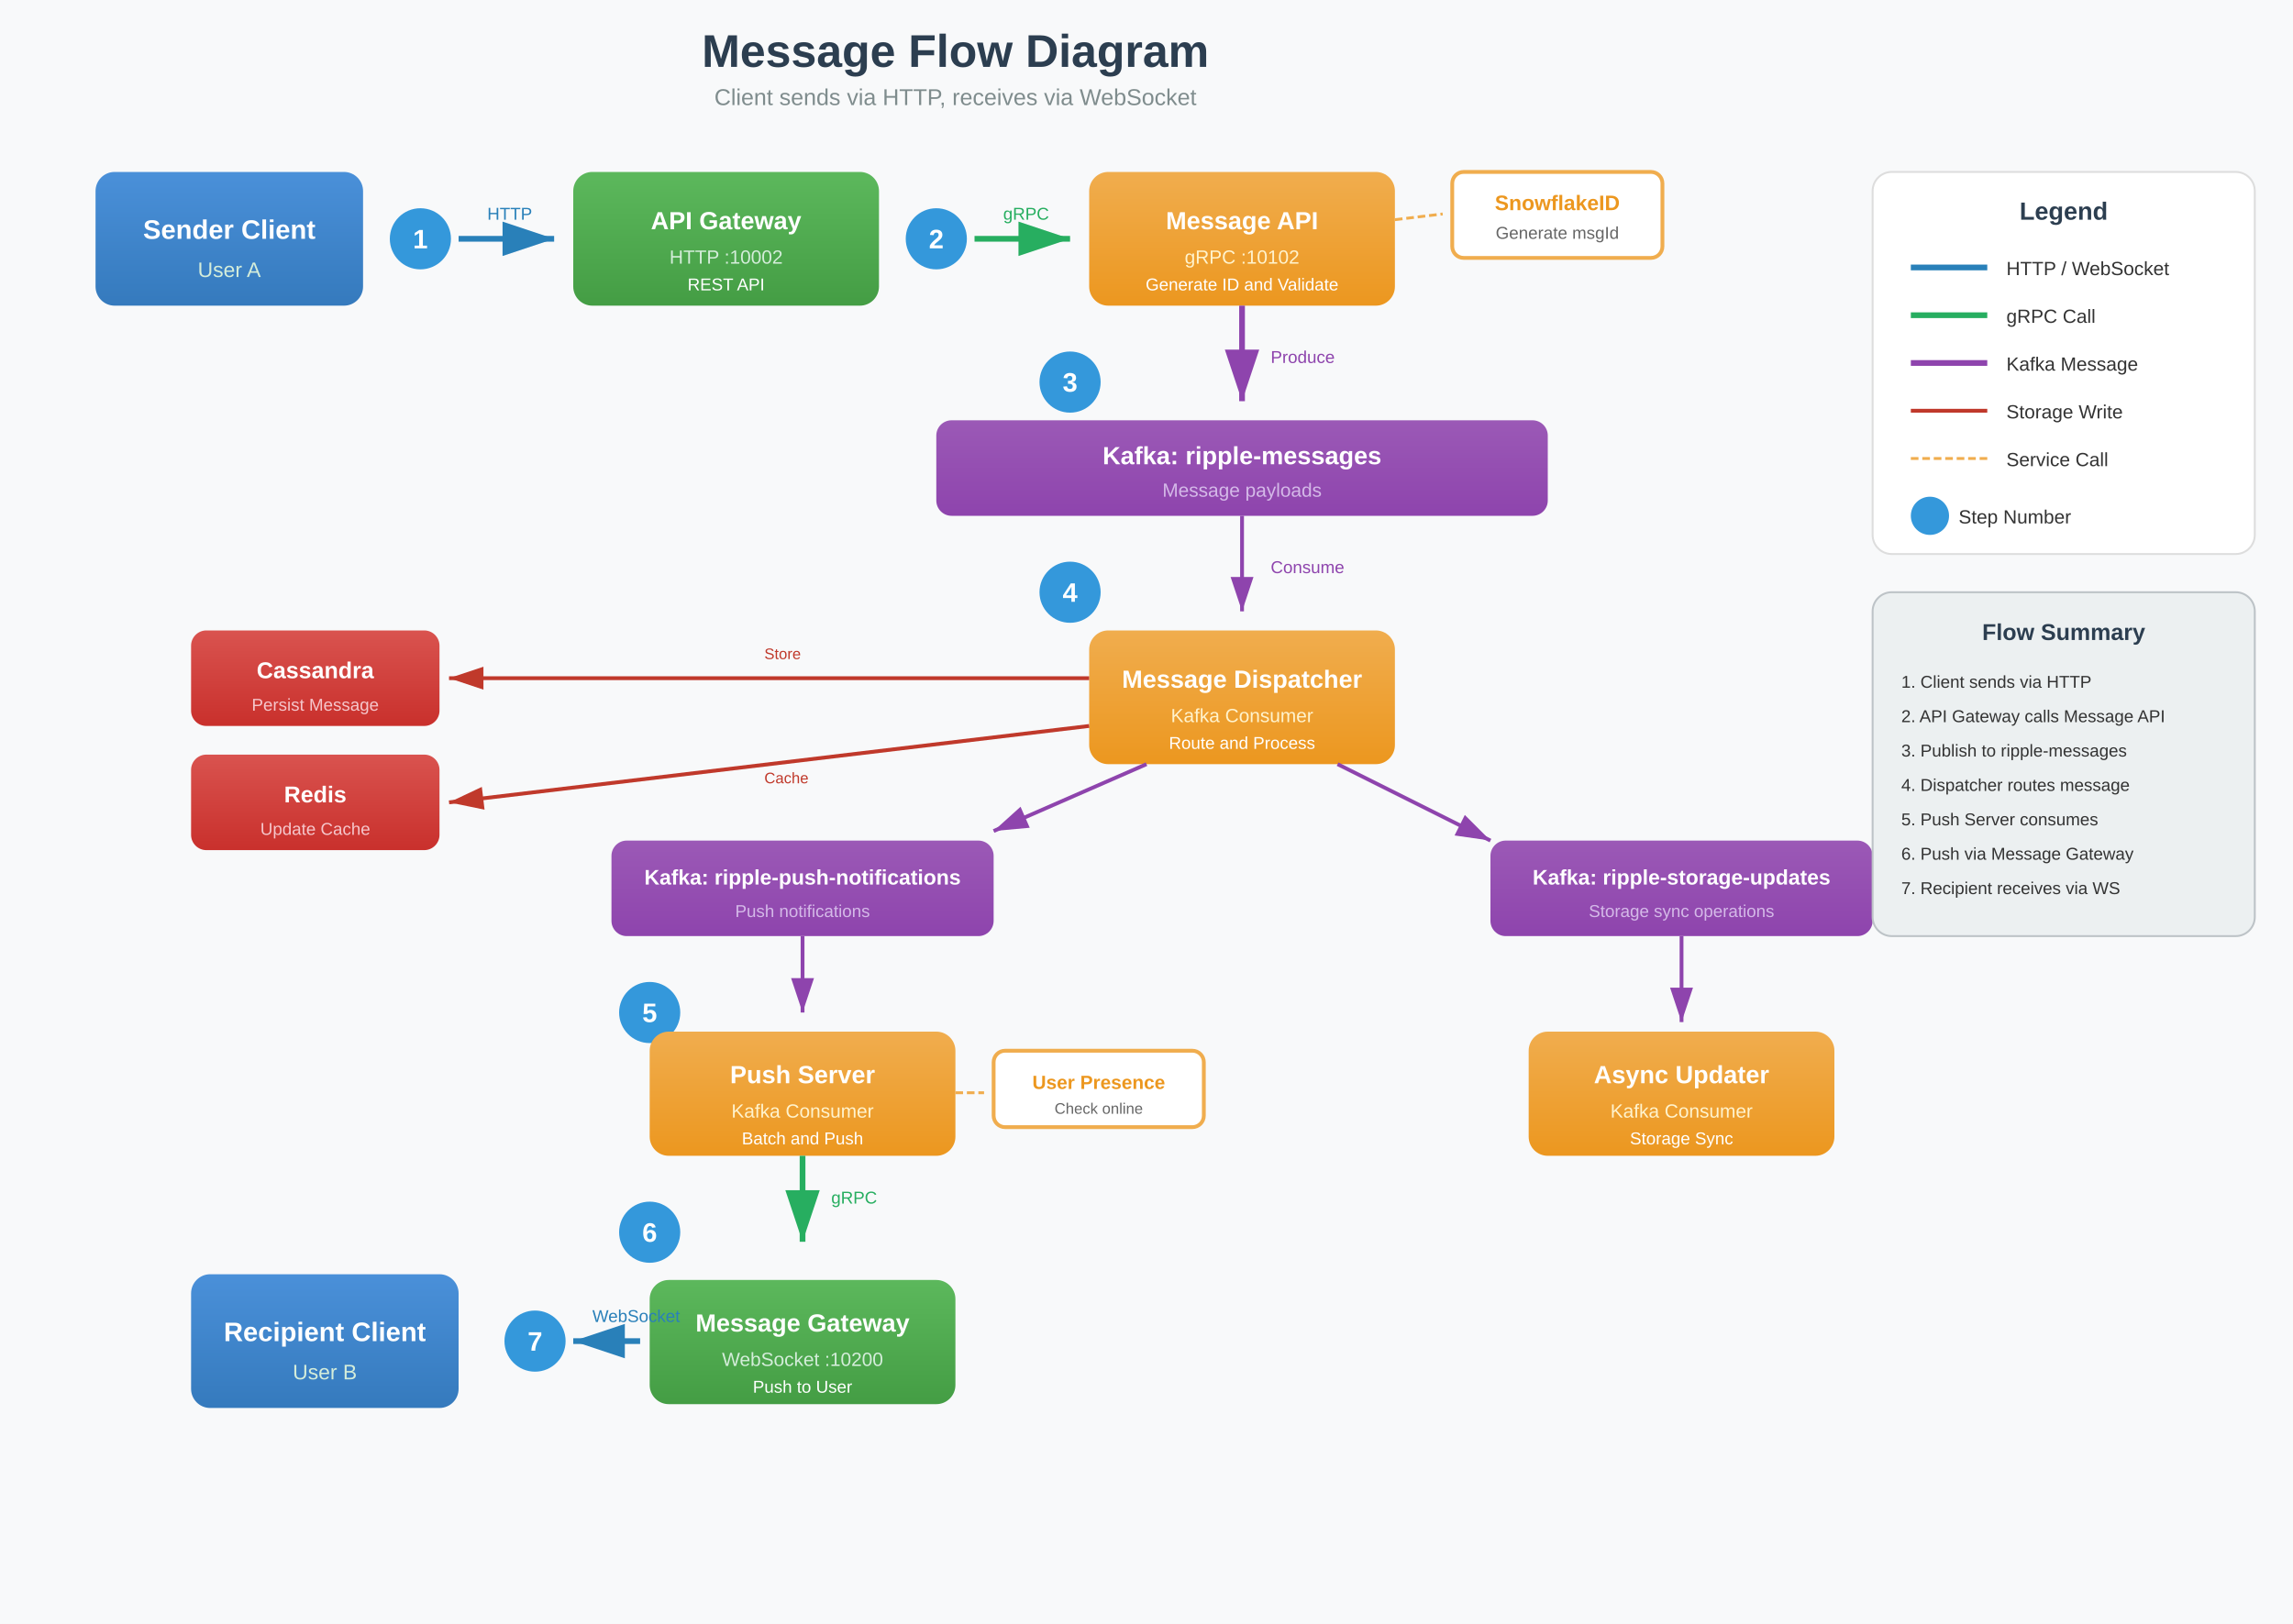
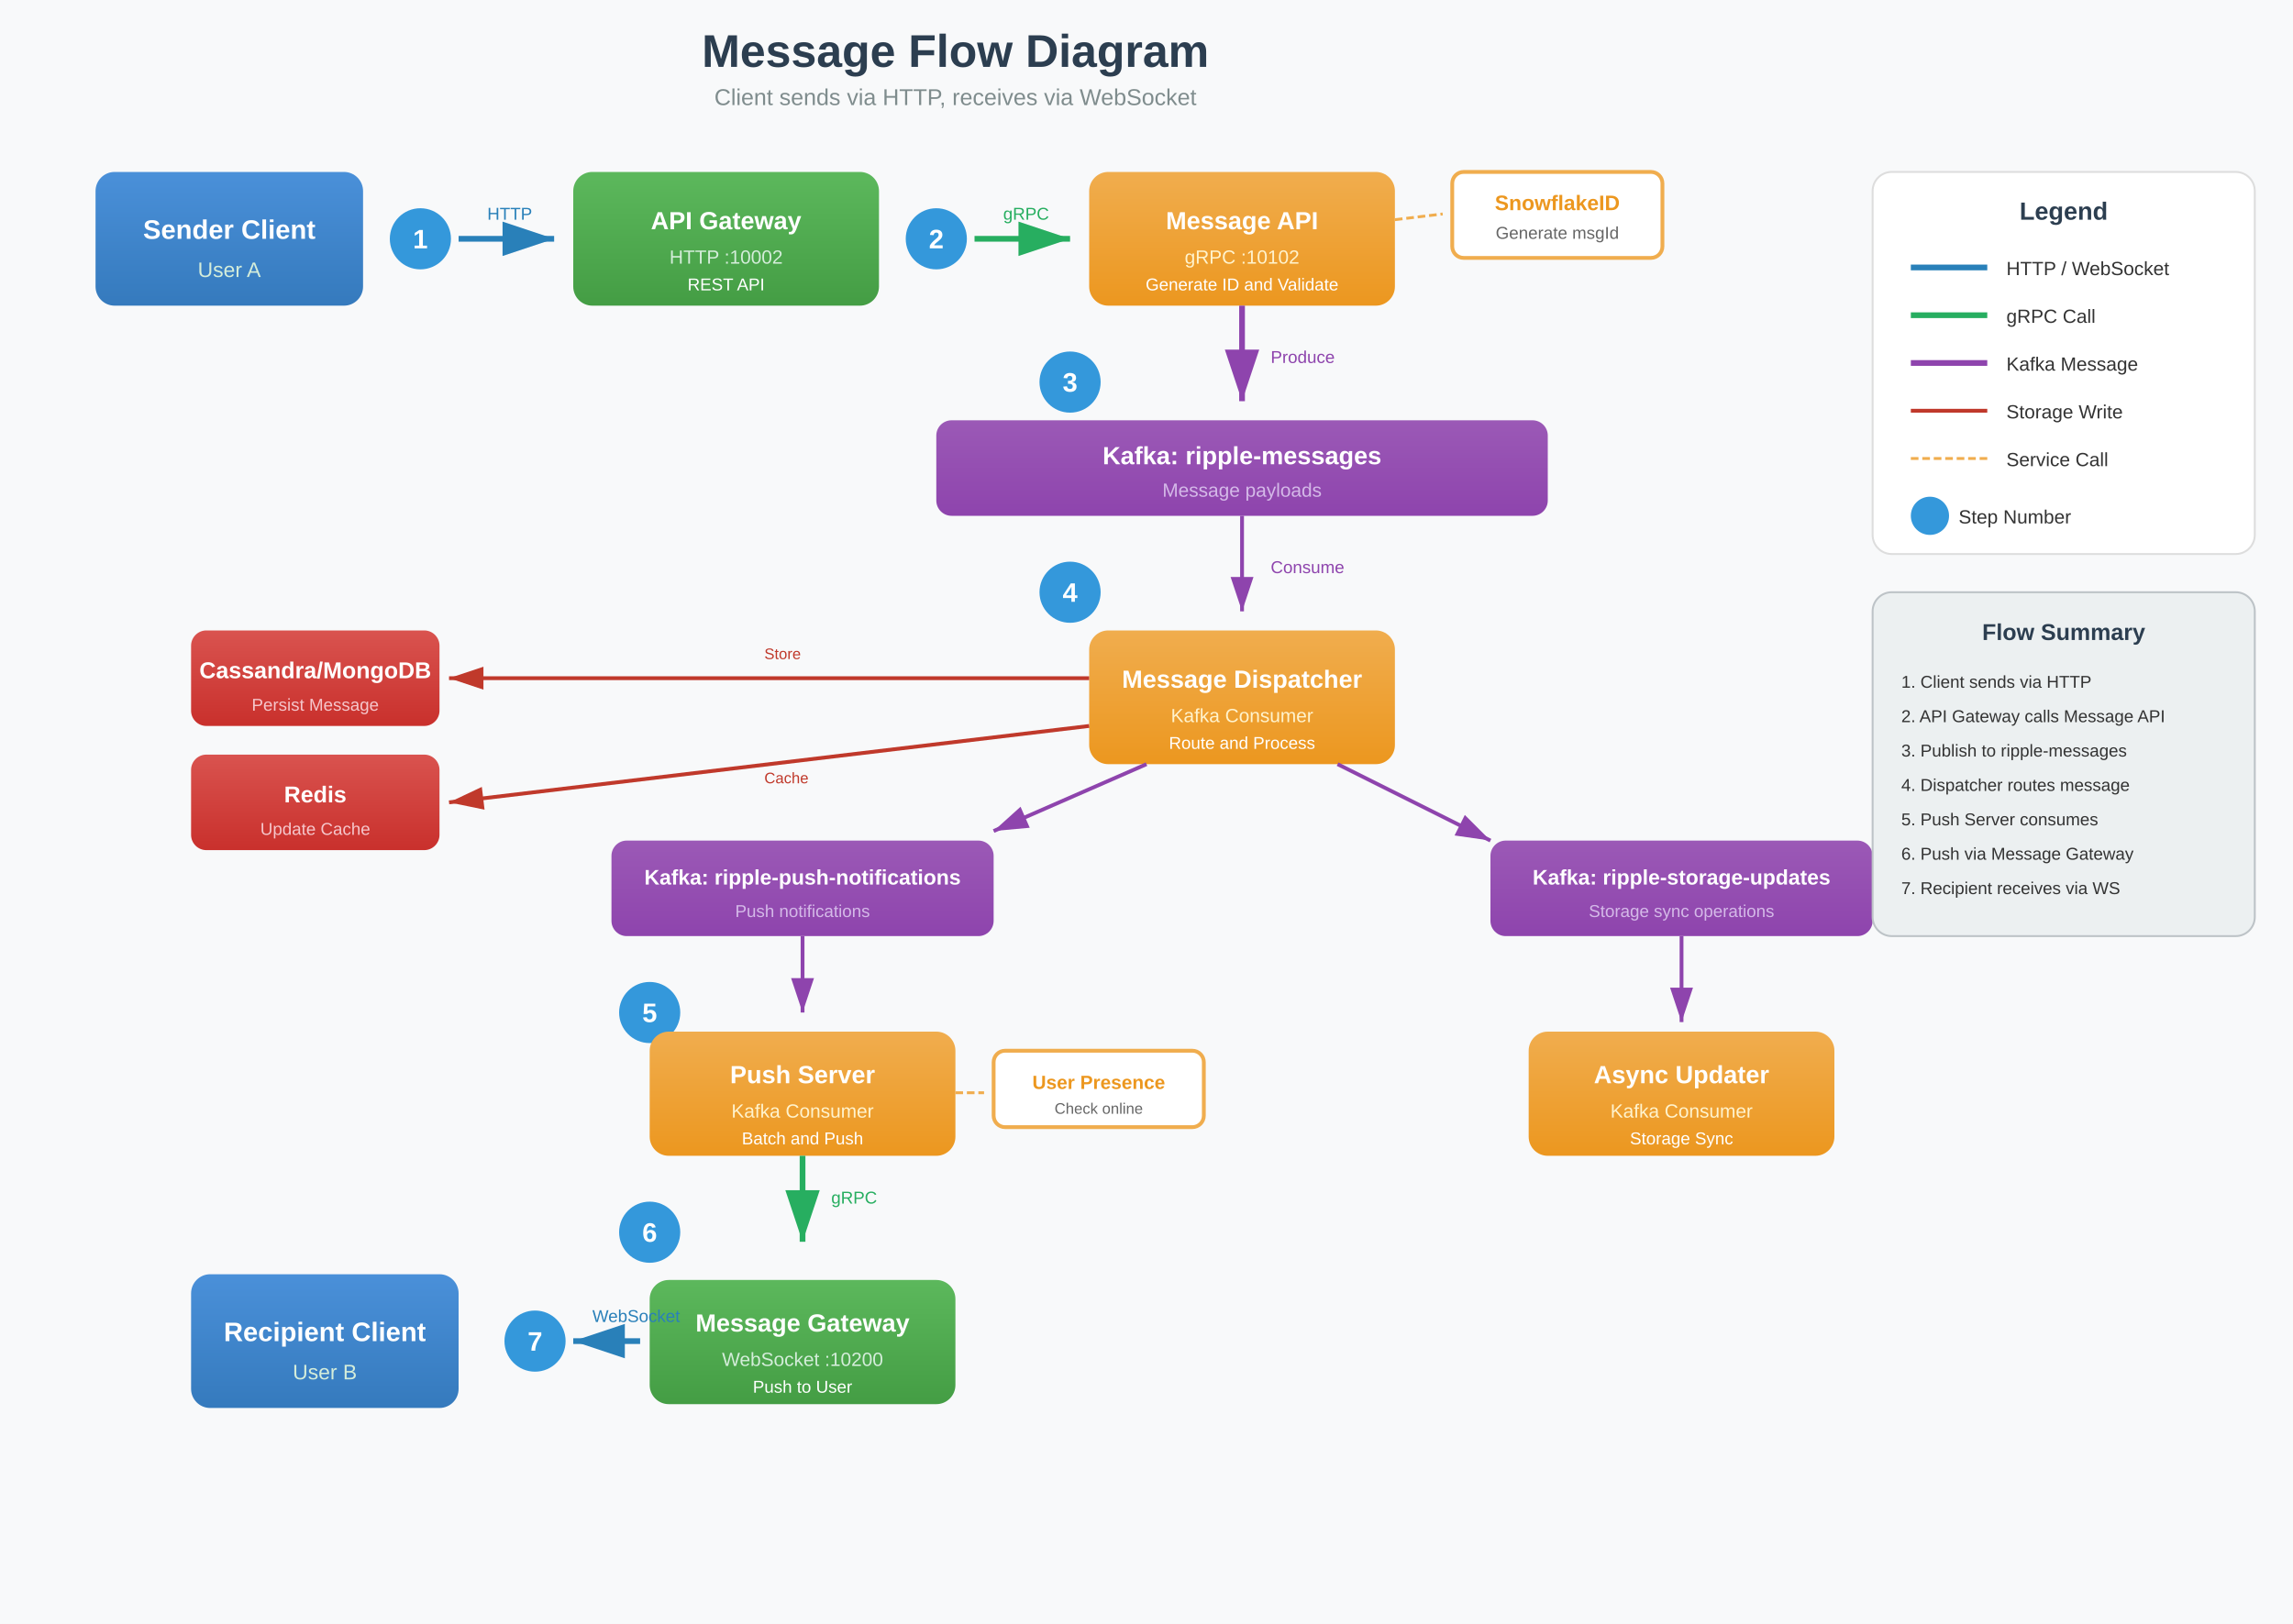
<svg xmlns="http://www.w3.org/2000/svg" viewBox="0 0 1200 850" font-family="Arial, sans-serif">
  <defs>
    <linearGradient id="clientGrad" x1="0%" y1="0%" x2="0%" y2="100%">
      <stop offset="0%" style="stop-color:#4A90D9;stop-opacity:1" />
      <stop offset="100%" style="stop-color:#357ABD;stop-opacity:1" />
    </linearGradient>
    <linearGradient id="gatewayGrad" x1="0%" y1="0%" x2="0%" y2="100%">
      <stop offset="0%" style="stop-color:#5CB85C;stop-opacity:1" />
      <stop offset="100%" style="stop-color:#449D44;stop-opacity:1" />
    </linearGradient>
    <linearGradient id="serviceGrad" x1="0%" y1="0%" x2="0%" y2="100%">
      <stop offset="0%" style="stop-color:#F0AD4E;stop-opacity:1" />
      <stop offset="100%" style="stop-color:#EC971F;stop-opacity:1" />
    </linearGradient>
    <linearGradient id="infraGrad" x1="0%" y1="0%" x2="0%" y2="100%">
      <stop offset="0%" style="stop-color:#D9534F;stop-opacity:1" />
      <stop offset="100%" style="stop-color:#C9302C;stop-opacity:1" />
    </linearGradient>
    <linearGradient id="kafkaGrad" x1="0%" y1="0%" x2="0%" y2="100%">
      <stop offset="0%" style="stop-color:#9B59B6;stop-opacity:1" />
      <stop offset="100%" style="stop-color:#8E44AD;stop-opacity:1" />
    </linearGradient>
    <marker id="arrow" markerWidth="10" markerHeight="10" refX="9" refY="3" orient="auto" markerUnits="strokeWidth">
      <path d="M0,0 L0,6 L9,3 z" fill="#2980b9" />
    </marker>
    <marker id="arrowGreen" markerWidth="10" markerHeight="10" refX="9" refY="3" orient="auto" markerUnits="strokeWidth">
      <path d="M0,0 L0,6 L9,3 z" fill="#27ae60" />
    </marker>
    <marker id="arrowPurple" markerWidth="10" markerHeight="10" refX="9" refY="3" orient="auto" markerUnits="strokeWidth">
      <path d="M0,0 L0,6 L9,3 z" fill="#8e44ad" />
    </marker>
    <marker id="arrowRed" markerWidth="10" markerHeight="10" refX="9" refY="3" orient="auto" markerUnits="strokeWidth">
      <path d="M0,0 L0,6 L9,3 z" fill="#c0392b" />
    </marker>
  </defs>
  <rect width="1200" height="850" fill="#f8f9fa" />
-   <text x="500" y="35" text-anchor="middle" font-size="24" font-weight="bold" fill="#2c3e50">Message Flow Diagram</text>
-   <text x="500" y="55" text-anchor="middle" font-size="12" fill="#7f8c8d">Client sends via HTTP, receives via WebSocket</text>
+   <text x="500" y="35" text-anchor="middle" font-size="24" font-weight="bold" fill="#2c3e50">Message Flow Diagram
+     </text>
+   <text x="500" y="55" text-anchor="middle" font-size="12" fill="#7f8c8d">Client sends via HTTP, receives via
+         WebSocket
+     </text>
  <rect x="50" y="90" width="140" height="70" rx="10" fill="url(#clientGrad)" />
  <text x="120" y="125" text-anchor="middle" font-size="14" font-weight="bold" fill="white">Sender Client</text>
  <text x="120" y="145" text-anchor="middle" font-size="11" fill="#d4edda">User A</text>
  <circle cx="220" cy="125" r="16" fill="#3498db" />
  <text x="220" y="130" text-anchor="middle" font-size="14" font-weight="bold" fill="white">1</text>
  <line x1="240" y1="125" x2="290" y2="125" stroke="#2980b9" stroke-width="3" marker-end="url(#arrow)" />
  <text x="255" y="115" font-size="9" fill="#2980b9">HTTP</text>
  <rect x="300" y="90" width="160" height="70" rx="10" fill="url(#gatewayGrad)" />
  <text x="380" y="120" text-anchor="middle" font-size="13" font-weight="bold" fill="white">API Gateway</text>
  <text x="380" y="138" text-anchor="middle" font-size="10" fill="#d4edda">HTTP :10002</text>
  <text x="380" y="152" text-anchor="middle" font-size="9" fill="white">REST API</text>
  <circle cx="490" cy="125" r="16" fill="#3498db" />
  <text x="490" y="130" text-anchor="middle" font-size="14" font-weight="bold" fill="white">2</text>
  <line x1="510" y1="125" x2="560" y2="125" stroke="#27ae60" stroke-width="3" marker-end="url(#arrowGreen)" />
  <text x="525" y="115" font-size="9" fill="#27ae60">gRPC</text>
  <rect x="570" y="90" width="160" height="70" rx="10" fill="url(#serviceGrad)" />
  <text x="650" y="120" text-anchor="middle" font-size="13" font-weight="bold" fill="white">Message API</text>
  <text x="650" y="138" text-anchor="middle" font-size="10" fill="#fff3cd">gRPC :10102</text>
  <text x="650" y="152" text-anchor="middle" font-size="9" fill="white">Generate ID and Validate</text>
  <rect x="760" y="90" width="110" height="45" rx="6" fill="#fff" stroke="#F0AD4E" stroke-width="2" />
  <text x="815" y="110" text-anchor="middle" font-size="11" font-weight="bold" fill="#EC971F">SnowflakeID</text>
  <text x="815" y="125" text-anchor="middle" font-size="9" fill="#666">Generate msgId</text>
  <line x1="730" y1="115" x2="755" y2="112" stroke="#F0AD4E" stroke-width="1.5" stroke-dasharray="4,2" />
  <circle cx="560" cy="200" r="16" fill="#3498db" />
  <text x="560" y="205" text-anchor="middle" font-size="14" font-weight="bold" fill="white">3</text>
  <line x1="650" y1="160" x2="650" y2="210" stroke="#8e44ad" stroke-width="3" marker-end="url(#arrowPurple)" />
  <text x="665" y="190" font-size="9" fill="#8e44ad">Produce</text>
  <rect x="490" y="220" width="320" height="50" rx="8" fill="url(#kafkaGrad)" />
-   <text x="650" y="243" text-anchor="middle" font-size="13" font-weight="bold" fill="white">Kafka: ripple-messages</text>
+   <text x="650" y="243" text-anchor="middle" font-size="13" font-weight="bold" fill="white">Kafka: ripple-messages
+     </text>
  <text x="650" y="260" text-anchor="middle" font-size="10" fill="#d4b9e8">Message payloads</text>
  <circle cx="560" cy="310" r="16" fill="#3498db" />
  <text x="560" y="315" text-anchor="middle" font-size="14" font-weight="bold" fill="white">4</text>
  <line x1="650" y1="270" x2="650" y2="320" stroke="#8e44ad" stroke-width="2" marker-end="url(#arrowPurple)" />
  <text x="665" y="300" font-size="9" fill="#8e44ad">Consume</text>
  <rect x="570" y="330" width="160" height="70" rx="10" fill="url(#serviceGrad)" />
  <text x="650" y="360" text-anchor="middle" font-size="13" font-weight="bold" fill="white">Message Dispatcher</text>
  <text x="650" y="378" text-anchor="middle" font-size="10" fill="#fff3cd">Kafka Consumer</text>
  <text x="650" y="392" text-anchor="middle" font-size="9" fill="white">Route and Process</text>
  <rect x="100" y="330" width="130" height="50" rx="8" fill="url(#infraGrad)" />
-   <text x="165" y="355" text-anchor="middle" font-size="12" font-weight="bold" fill="white">Cassandra</text>
+   <text x="165" y="355" text-anchor="middle" font-size="12" font-weight="bold" fill="white">Cassandra/MongoDB</text>
  <text x="165" y="372" text-anchor="middle" font-size="9" fill="#f5c6cb">Persist Message</text>
  <line x1="570" y1="355" x2="235" y2="355" stroke="#c0392b" stroke-width="2" marker-end="url(#arrowRed)" />
  <text x="400" y="345" font-size="8" fill="#c0392b">Store</text>
  <rect x="100" y="395" width="130" height="50" rx="8" fill="url(#infraGrad)" />
  <text x="165" y="420" text-anchor="middle" font-size="12" font-weight="bold" fill="white">Redis</text>
  <text x="165" y="437" text-anchor="middle" font-size="9" fill="#f5c6cb">Update Cache</text>
  <line x1="570" y1="380" x2="235" y2="420" stroke="#c0392b" stroke-width="2" marker-end="url(#arrowRed)" />
  <text x="400" y="410" font-size="8" fill="#c0392b">Cache</text>
  <rect x="320" y="440" width="200" height="50" rx="8" fill="url(#kafkaGrad)" />
-   <text x="420" y="463" text-anchor="middle" font-size="11" font-weight="bold" fill="white">Kafka: ripple-push-notifications</text>
+   <text x="420" y="463" text-anchor="middle" font-size="11" font-weight="bold" fill="white">Kafka:
+         ripple-push-notifications
+     </text>
  <text x="420" y="480" text-anchor="middle" font-size="9" fill="#d4b9e8">Push notifications</text>
  <line x1="600" y1="400" x2="520" y2="435" stroke="#8e44ad" stroke-width="2" marker-end="url(#arrowPurple)" />
  <rect x="780" y="440" width="200" height="50" rx="8" fill="url(#kafkaGrad)" />
-   <text x="880" y="463" text-anchor="middle" font-size="11" font-weight="bold" fill="white">Kafka: ripple-storage-updates</text>
+   <text x="880" y="463" text-anchor="middle" font-size="11" font-weight="bold" fill="white">Kafka:
+         ripple-storage-updates
+     </text>
  <text x="880" y="480" text-anchor="middle" font-size="9" fill="#d4b9e8">Storage sync operations</text>
  <line x1="700" y1="400" x2="780" y2="440" stroke="#8e44ad" stroke-width="2" marker-end="url(#arrowPurple)" />
  <circle cx="340" cy="530" r="16" fill="#3498db" />
  <text x="340" y="535" text-anchor="middle" font-size="14" font-weight="bold" fill="white">5</text>
  <line x1="420" y1="490" x2="420" y2="530" stroke="#8e44ad" stroke-width="2" marker-end="url(#arrowPurple)" />
  <rect x="340" y="540" width="160" height="65" rx="10" fill="url(#serviceGrad)" />
  <text x="420" y="567" text-anchor="middle" font-size="13" font-weight="bold" fill="white">Push Server</text>
  <text x="420" y="585" text-anchor="middle" font-size="10" fill="#fff3cd">Kafka Consumer</text>
  <text x="420" y="599" text-anchor="middle" font-size="9" fill="white">Batch and Push</text>
  <rect x="520" y="550" width="110" height="40" rx="6" fill="#fff" stroke="#F0AD4E" stroke-width="2" />
  <text x="575" y="570" text-anchor="middle" font-size="10" font-weight="bold" fill="#EC971F">User Presence</text>
  <text x="575" y="583" text-anchor="middle" font-size="8" fill="#666">Check online</text>
  <line x1="500" y1="572" x2="515" y2="572" stroke="#F0AD4E" stroke-width="1.5" stroke-dasharray="4,2" />
  <rect x="800" y="540" width="160" height="65" rx="10" fill="url(#serviceGrad)" />
  <text x="880" y="567" text-anchor="middle" font-size="13" font-weight="bold" fill="white">Async Updater</text>
  <text x="880" y="585" text-anchor="middle" font-size="10" fill="#fff3cd">Kafka Consumer</text>
  <text x="880" y="599" text-anchor="middle" font-size="9" fill="white">Storage Sync</text>
  <line x1="880" y1="490" x2="880" y2="535" stroke="#8e44ad" stroke-width="2" marker-end="url(#arrowPurple)" />
  <circle cx="340" cy="645" r="16" fill="#3498db" />
  <text x="340" y="650" text-anchor="middle" font-size="14" font-weight="bold" fill="white">6</text>
  <line x1="420" y1="605" x2="420" y2="650" stroke="#27ae60" stroke-width="3" marker-end="url(#arrowGreen)" />
  <text x="435" y="630" font-size="9" fill="#27ae60">gRPC</text>
  <rect x="340" y="670" width="160" height="65" rx="10" fill="url(#gatewayGrad)" />
  <text x="420" y="697" text-anchor="middle" font-size="13" font-weight="bold" fill="white">Message Gateway</text>
  <text x="420" y="715" text-anchor="middle" font-size="10" fill="#d4edda">WebSocket :10200</text>
  <text x="420" y="729" text-anchor="middle" font-size="9" fill="white">Push to User</text>
  <circle cx="280" cy="702" r="16" fill="#3498db" />
  <text x="280" y="707" text-anchor="middle" font-size="14" font-weight="bold" fill="white">7</text>
  <line x1="335" y1="702" x2="300" y2="702" stroke="#2980b9" stroke-width="3" marker-end="url(#arrow)" />
  <text x="310" y="692" font-size="9" fill="#2980b9">WebSocket</text>
  <rect x="100" y="667" width="140" height="70" rx="10" fill="url(#clientGrad)" />
  <text x="170" y="702" text-anchor="middle" font-size="14" font-weight="bold" fill="white">Recipient Client</text>
  <text x="170" y="722" text-anchor="middle" font-size="11" fill="#d4edda">User B</text>
  <rect x="980" y="90" width="200" height="200" rx="10" fill="#fff" stroke="#ddd" stroke-width="1" />
  <text x="1080" y="115" text-anchor="middle" font-size="13" font-weight="bold" fill="#2c3e50">Legend</text>
  <line x1="1000" y1="140" x2="1040" y2="140" stroke="#2980b9" stroke-width="3" />
  <text x="1050" y="144" font-size="10" fill="#333">HTTP / WebSocket</text>
  <line x1="1000" y1="165" x2="1040" y2="165" stroke="#27ae60" stroke-width="3" />
  <text x="1050" y="169" font-size="10" fill="#333">gRPC Call</text>
  <line x1="1000" y1="190" x2="1040" y2="190" stroke="#8e44ad" stroke-width="3" />
  <text x="1050" y="194" font-size="10" fill="#333">Kafka Message</text>
  <line x1="1000" y1="215" x2="1040" y2="215" stroke="#c0392b" stroke-width="2" />
  <text x="1050" y="219" font-size="10" fill="#333">Storage Write</text>
  <line x1="1000" y1="240" x2="1040" y2="240" stroke="#F0AD4E" stroke-width="1.5" stroke-dasharray="4,2" />
  <text x="1050" y="244" font-size="10" fill="#333">Service Call</text>
  <circle cx="1010" cy="270" r="10" fill="#3498db" />
  <text x="1025" y="274" font-size="10" fill="#333">Step Number</text>
  <rect x="980" y="310" width="200" height="180" rx="10" fill="#ecf0f1" stroke="#bdc3c7" stroke-width="1" />
  <text x="1080" y="335" text-anchor="middle" font-size="12" font-weight="bold" fill="#2c3e50">Flow Summary</text>
  <text x="995" y="360" font-size="9" fill="#333">1. Client sends via HTTP</text>
  <text x="995" y="378" font-size="9" fill="#333">2. API Gateway calls Message API</text>
  <text x="995" y="396" font-size="9" fill="#333">3. Publish to ripple-messages</text>
  <text x="995" y="414" font-size="9" fill="#333">4. Dispatcher routes message</text>
  <text x="995" y="432" font-size="9" fill="#333">5. Push Server consumes</text>
  <text x="995" y="450" font-size="9" fill="#333">6. Push via Message Gateway</text>
  <text x="995" y="468" font-size="9" fill="#333">7. Recipient receives via WS</text>
</svg>
